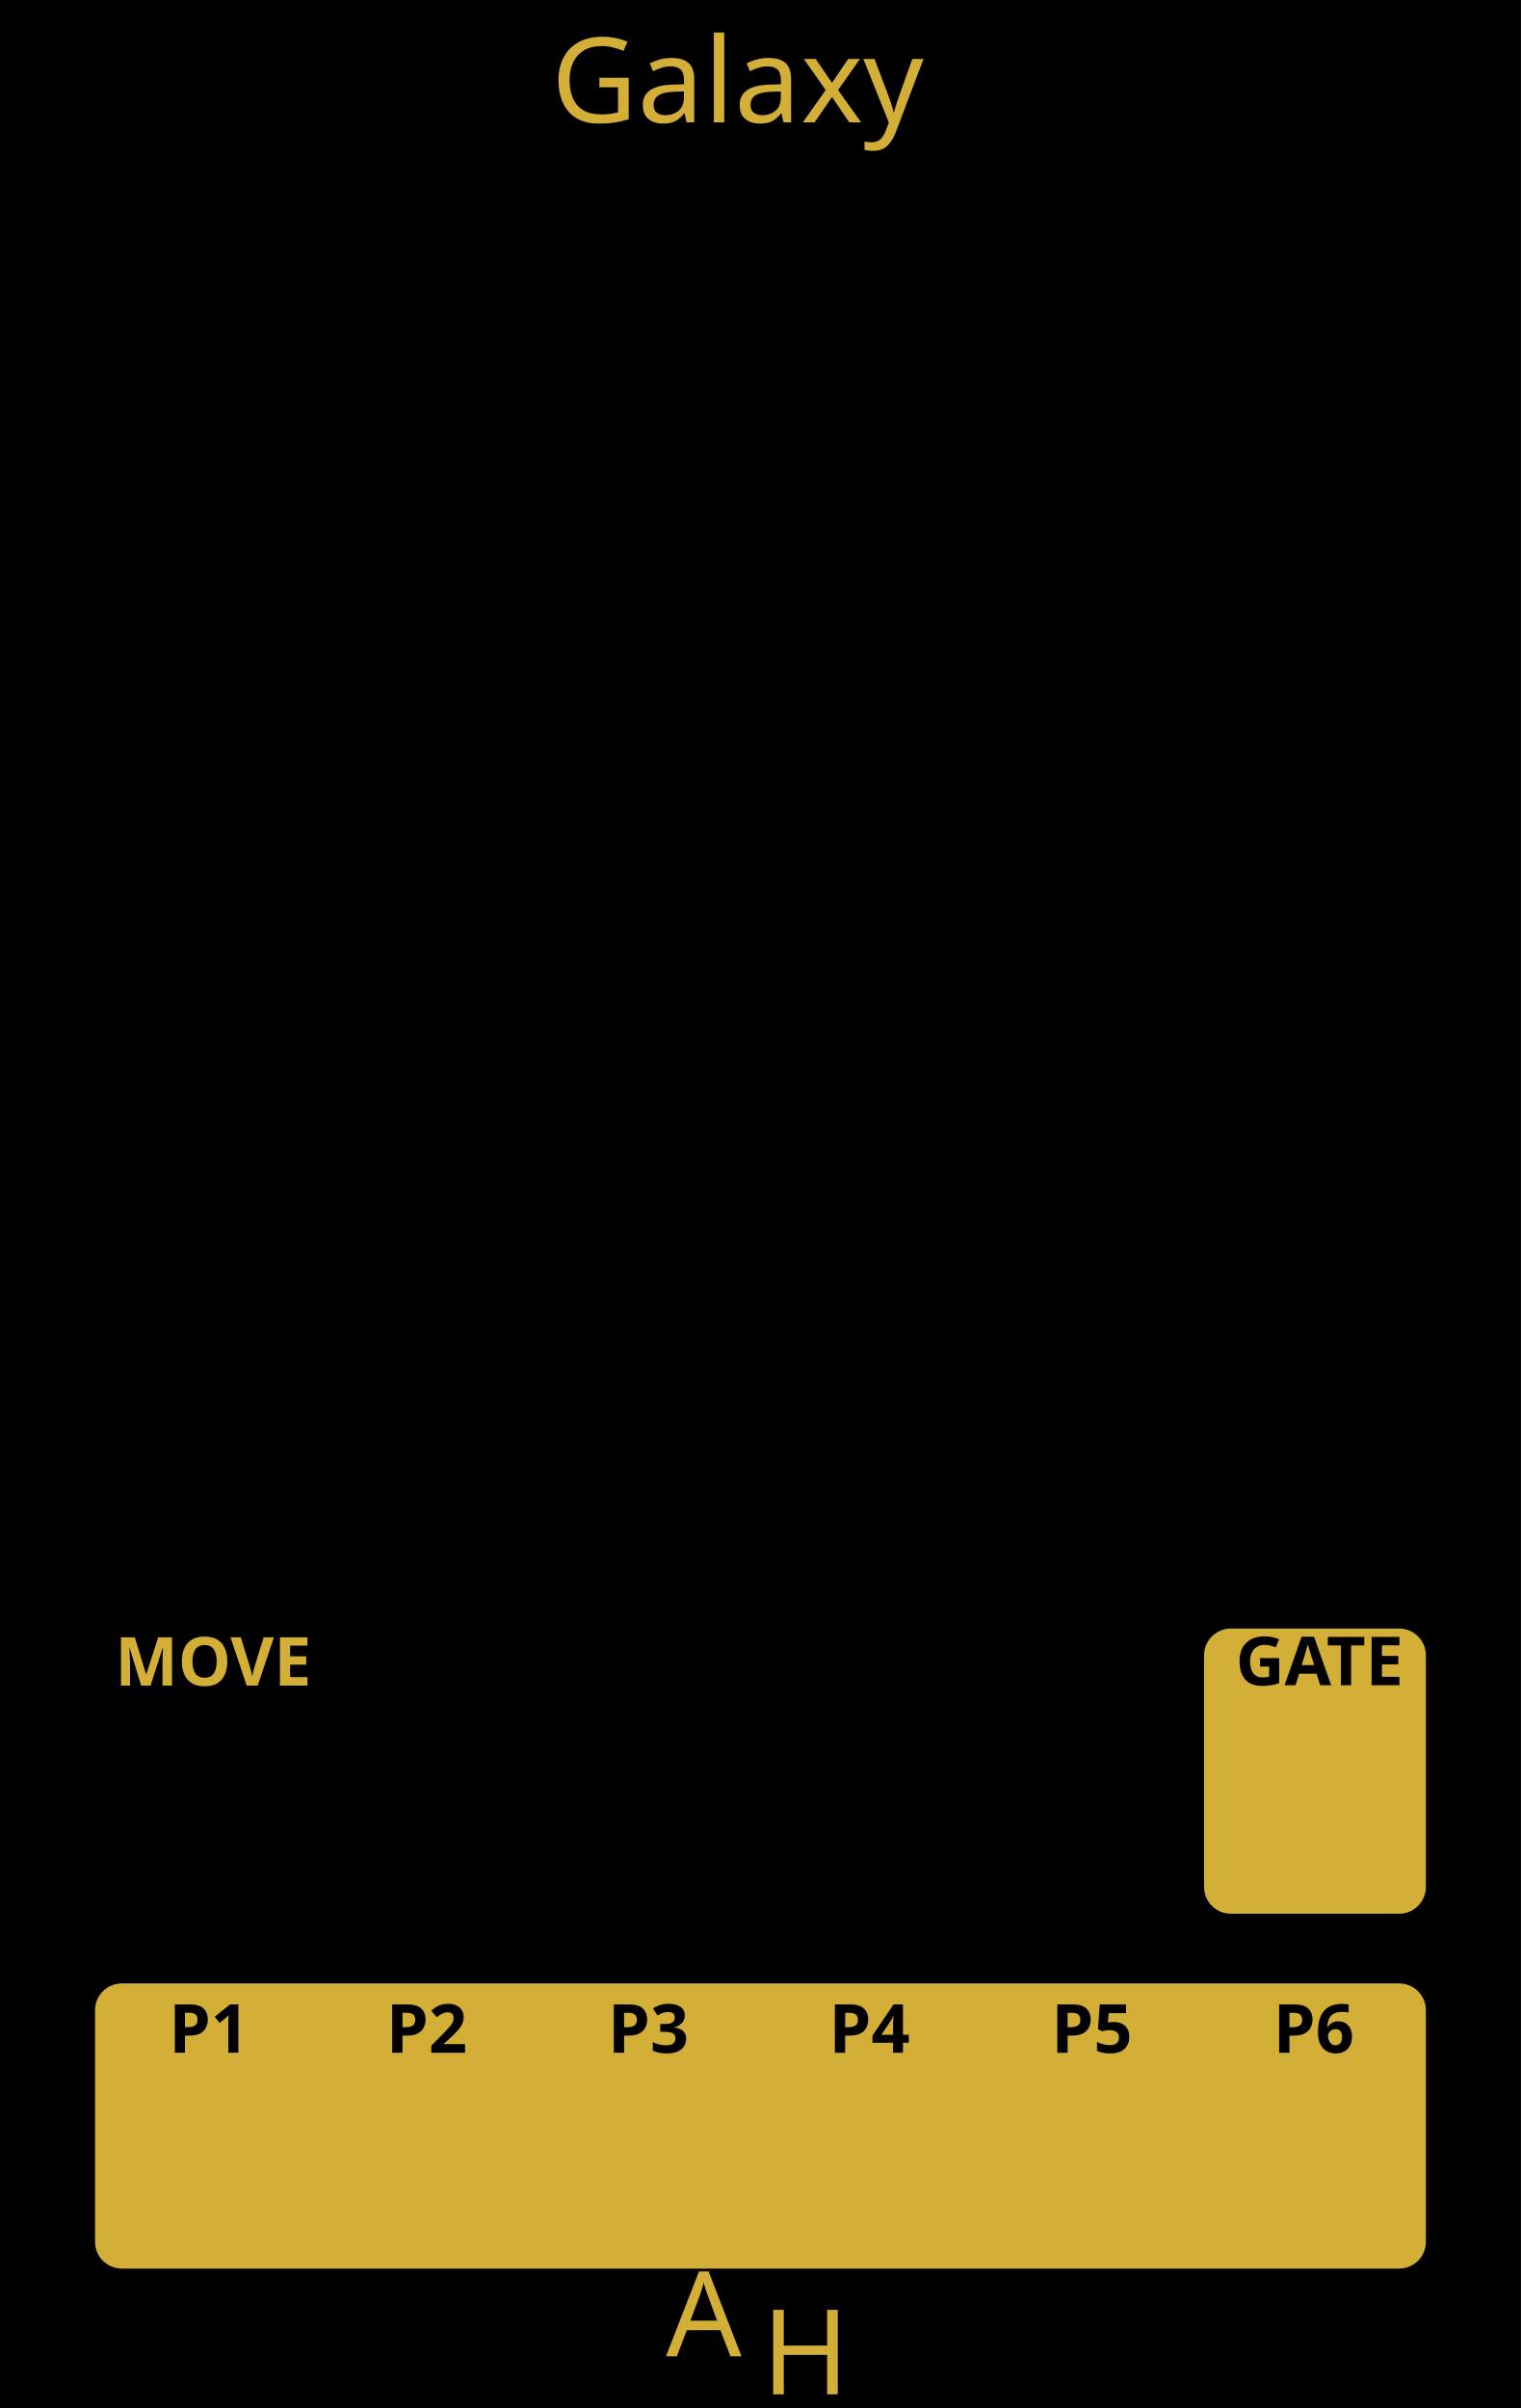
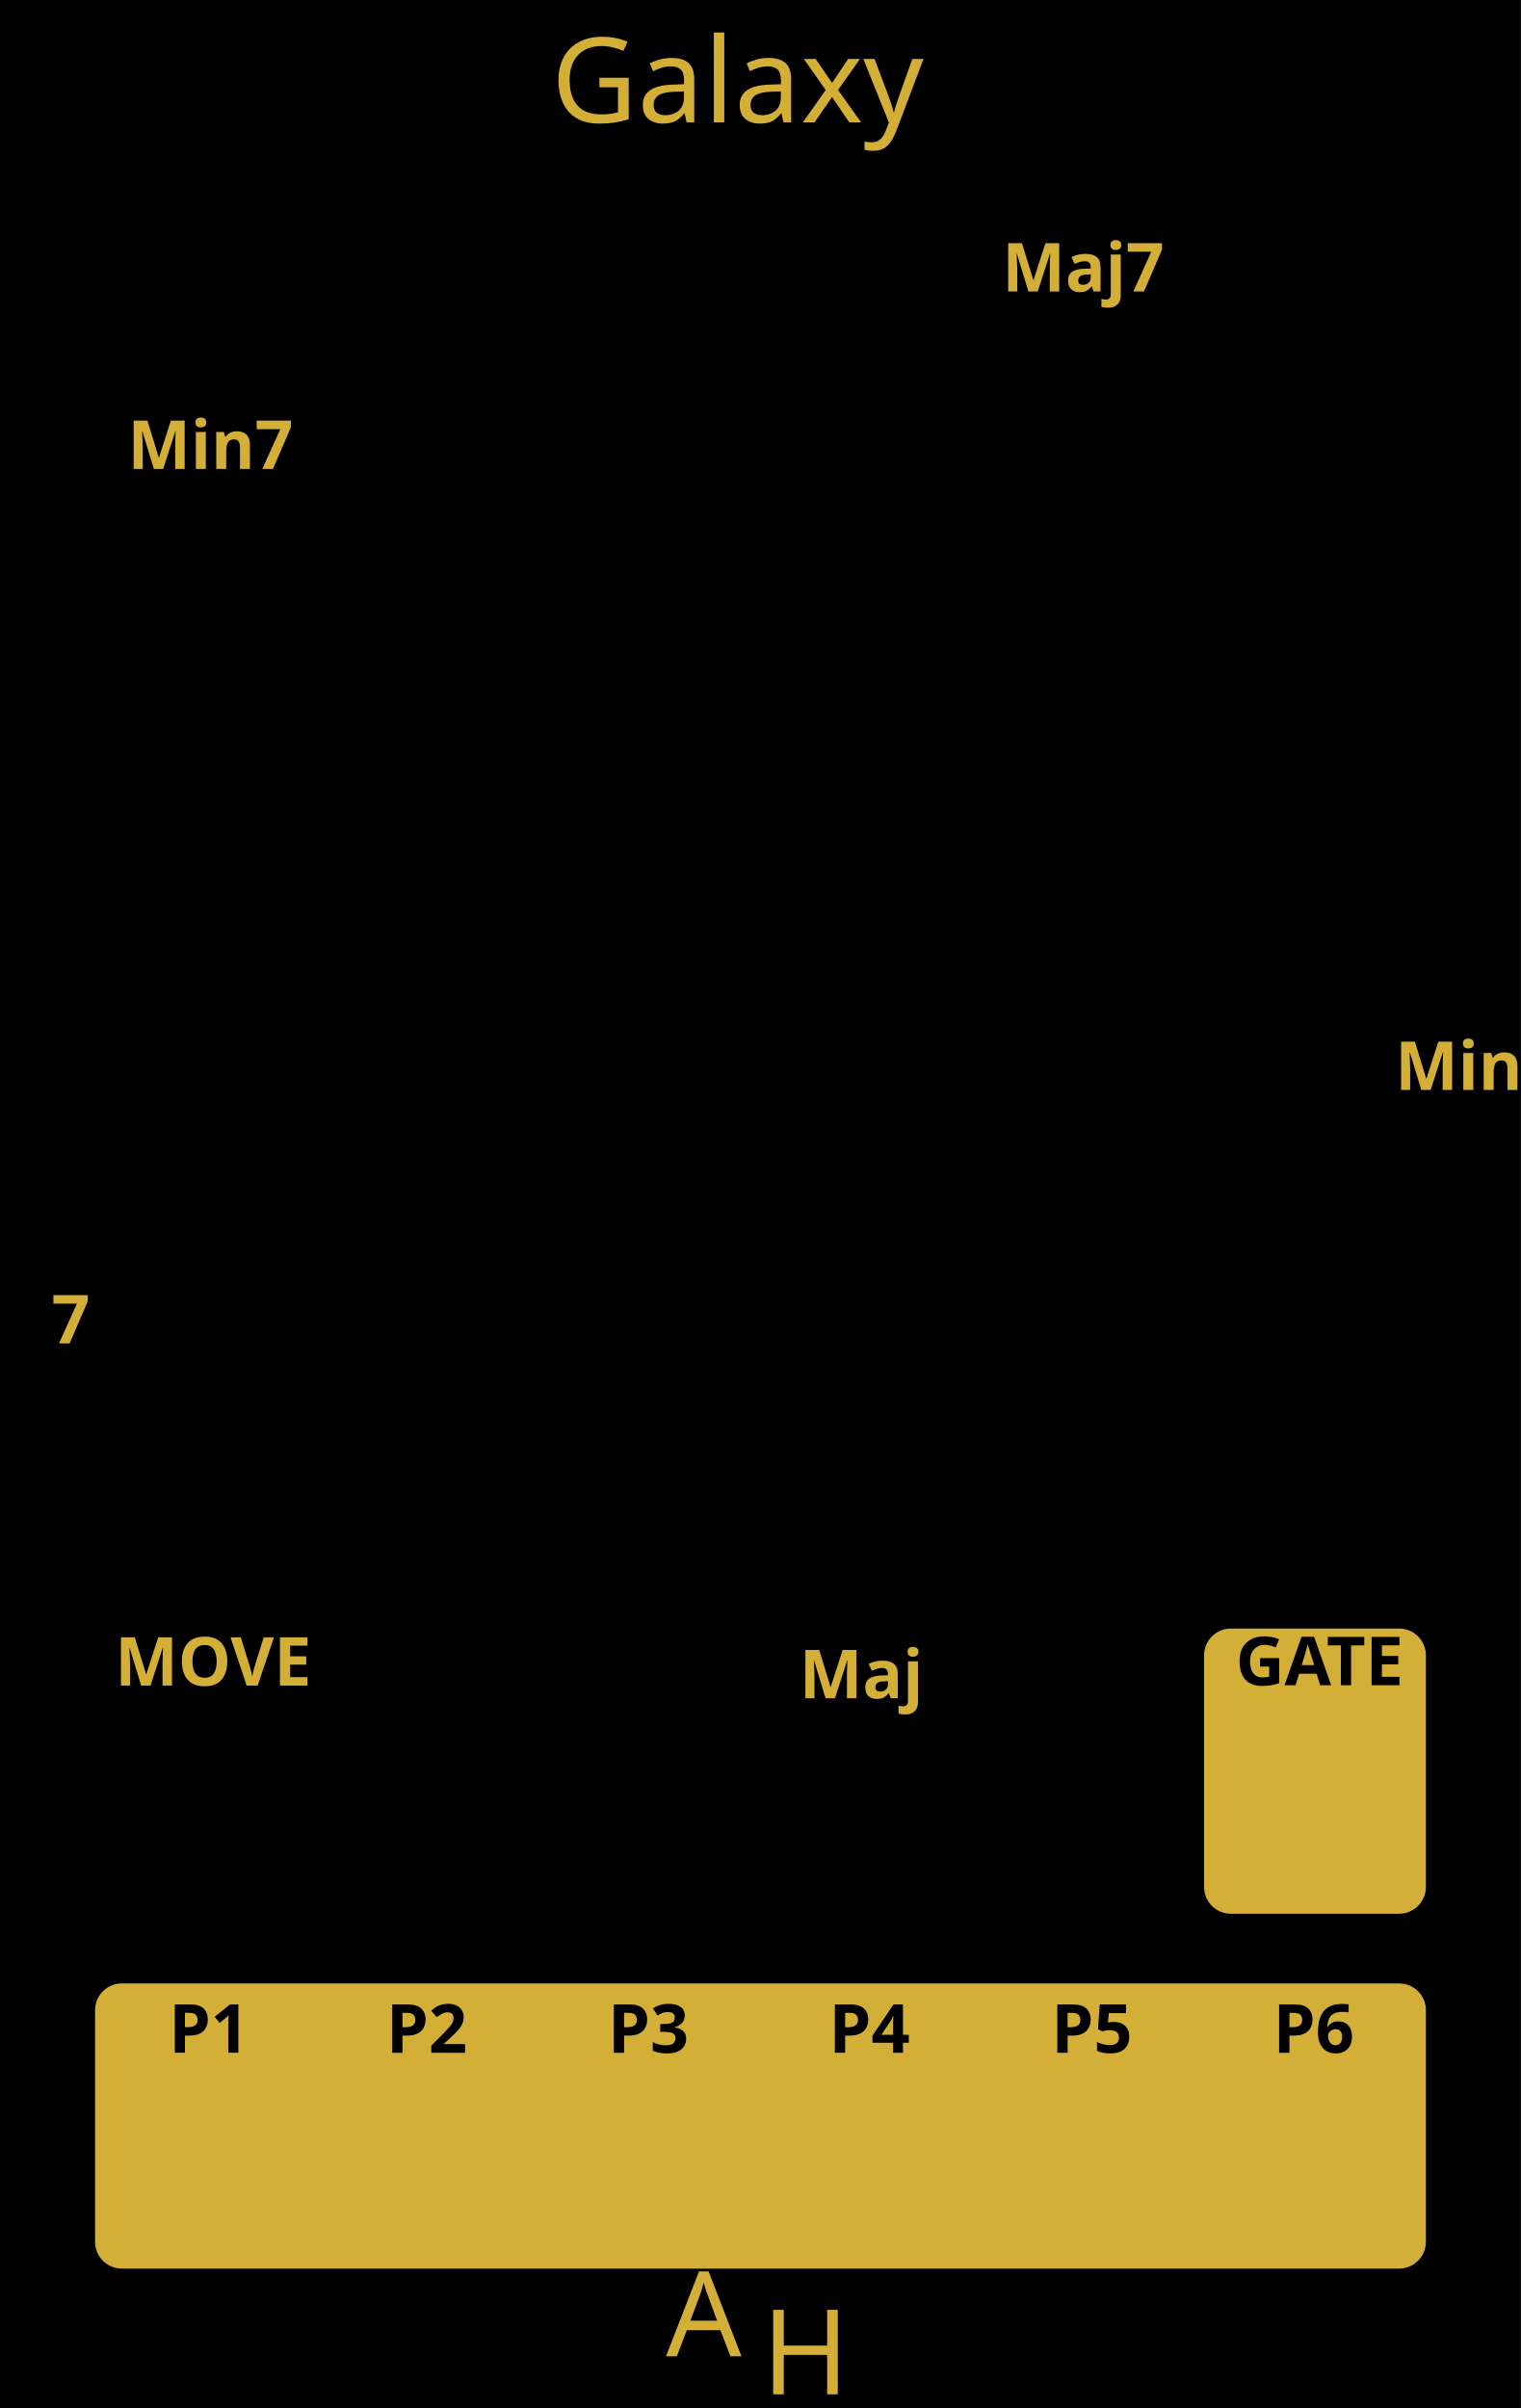
<svg xmlns="http://www.w3.org/2000/svg" xmlns:ns1="http://www.openswatchbook.org/uri/2009/osb" width="240" height="380" id="svg11791" version="1.1">
  <defs id="defs3">
    <marker orient="auto" refY="0" refX="0" id="DotM" style="overflow:visible">
      <path id="path4782" d="m -2.5,-1 c 0,2.76 -2.24,5 -5,5 -2.76,0 -5,-2.24 -5,-5 0,-2.76 2.24,-5 5,-5 2.76,0 5,2.24 5,5 z" style="fill-rule:evenodd;stroke:#000000;stroke-width:1pt" transform="matrix(0.4,0,0,0.4,2.96,0.4)" />
    </marker>
    <marker orient="auto" refY="0" refX="0" id="Arrow1Sstart" style="overflow:visible">
      <path id="path4730" d="M 0,0 5,-5 -12.5,0 5,5 Z" style="fill-rule:evenodd;stroke:#000000;stroke-width:1pt" transform="matrix(0.2,0,0,0.2,1.2,0)" />
    </marker>
    <marker orient="auto" refY="0" refX="0" id="Arrow2Mend" style="overflow:visible">
      <path id="path5158" style="fill-rule:evenodd;stroke-width:0.625;stroke-linejoin:round" d="M 8.719,4.034 -2.207,0.016 8.719,-4.002 c -1.745,2.372 -1.735,5.617 -6e-7,8.035 z" transform="scale(-0.6)" />
    </marker>
    <marker orient="auto" refY="0" refX="0" id="Arrow2Mstart" style="overflow:visible">
      <path id="path5155" style="fill-rule:evenodd;stroke-width:0.625;stroke-linejoin:round" d="M 8.719,4.034 -2.207,0.016 8.719,-4.002 c -1.745,2.372 -1.735,5.617 -6e-7,8.035 z" transform="scale(0.6)" />
    </marker>
    <marker orient="auto" refY="0" refX="0" id="Arrow1Mstart" style="overflow:visible">
      <path id="path6730" d="M 0,0 5,-5 -12.5,0 5,5 Z" style="fill-rule:evenodd;stroke:#000000;stroke-width:1pt" transform="matrix(0.4,0,0,0.4,4,0)" />
    </marker>
    <marker orient="auto" refY="0" refX="0" id="TriangleOutM" style="overflow:visible">
      <path id="path6869" d="M 5.77,0 -2.88,5 V -5 Z" style="fill-rule:evenodd;stroke:#000000;stroke-width:1pt" transform="scale(0.4)" />
    </marker>
    <marker orient="auto" refY="0" refX="0" id="TriangleOutS" style="overflow:visible">
      <path id="path6872" d="M 5.77,0 -2.88,5 V -5 Z" style="fill-rule:evenodd;stroke:#000000;stroke-width:1pt" transform="scale(0.2)" />
    </marker>
    <marker orient="auto" refY="0" refX="0" id="SquareL" style="overflow:visible">
      <path id="path7539" d="M -5,-5 V 5 H 5 V -5 Z" style="fill-rule:evenodd;stroke:#000000;stroke-width:1pt" transform="scale(0.8)" />
    </marker>
    <marker orient="auto" refY="0" refX="0" id="Arrow1Send" style="overflow:visible">
      <path id="path6739" d="M 0,0 5,-5 -12.5,0 5,5 Z" style="fill-rule:evenodd;stroke:#000000;stroke-width:1pt" transform="matrix(-0.2,0,0,-0.2,-1.2,0)" />
    </marker>
    <marker orient="auto" refY="0" refX="0" id="Arrow1Mend" style="overflow:visible">
      <path id="path6733" d="M 0,0 5,-5 -12.5,0 5,5 Z" style="fill-rule:evenodd;stroke:#000000;stroke-width:1pt" transform="matrix(-0.4,0,0,-0.4,-4,0)" />
    </marker>
    <marker orient="auto" refY="0" refX="0" id="Arrow1Lend" style="overflow:visible">
      <path id="path6727" d="M 0,0 5,-5 -12.5,0 5,5 Z" style="fill-rule:evenodd;stroke:#000000;stroke-width:1pt" transform="matrix(-0.8,0,0,-0.8,-10,0)" />
    </marker>
    <filter height="1" width="1" y="0" x="0" id="filter3998" style="color-interpolation-filters:sRGB">
      <feConvolveMatrix order="3 3" kernelMatrix="0 1 0 0 -2 0 0 1 0" in="SourceGraphic" divisor="1" targetX="1" targetY="1" preserveAlpha="true" result="result0" bias="0" id="feConvolveMatrix4000" />
    </filter>
    <filter height="1" width="1" y="0" x="0" id="filter3286" style="color-interpolation-filters:sRGB">
      <feFlood flood-color="rgb(128,128,128)" flood-opacity="0" result="result1" id="feFlood3288" />
      <feBlend result="result2" mode="normal" in2="SourceGraphic" id="feBlend3290" />
      <feComposite k4="0" k3="0" k1="0" result="result3" operator="arithmetic" k2="1" in2="SourceGraphic" id="feComposite3292" />
      <feComposite operator="in" in2="SourceGraphic" id="feComposite3294" />
    </filter>
    <clipPath clipPathUnits="userSpaceOnUse" id="clipPath6603">
      <path d="M 402,402 H 9515 V 13631 H 402 Z" id="path6605" style="clip-rule:evenodd" />
    </clipPath>
    <clipPath clipPathUnits="userSpaceOnUse" id="clipPath6613">
      <path d="M 402,402 H 9515 V 13631 H 402 Z" id="path6615" style="clip-rule:evenodd" />
    </clipPath>
    <clipPath clipPathUnits="userSpaceOnUse" id="clipPath6619">
      <path d="M 614,402 H 9303 V 6057 H 614 Z" id="path6621" style="clip-rule:evenodd" />
    </clipPath>
    <clipPath clipPathUnits="userSpaceOnUse" id="clipPath6290">
      <path d="M 402,402 H 9515 V 13631 H 402 Z" id="path6292" style="clip-rule:evenodd" />
    </clipPath>
    <clipPath clipPathUnits="userSpaceOnUse" id="clipPath6300">
      <path d="M 402,402 H 9515 V 13631 H 402 Z" id="path6302" style="clip-rule:evenodd" />
    </clipPath>
    <clipPath clipPathUnits="userSpaceOnUse" id="clipPath6306">
      <path d="M 614,402 H 9303 V 6655 H 614 Z" id="path6308" style="clip-rule:evenodd" />
    </clipPath>
    <clipPath clipPathUnits="userSpaceOnUse" id="clipPath5977">
      <path d="M 402,402 H 9515 V 13631 H 402 Z" id="path5979" style="clip-rule:evenodd" />
    </clipPath>
    <clipPath clipPathUnits="userSpaceOnUse" id="clipPath5987">
      <path d="M 402,402 H 9515 V 13631 H 402 Z" id="path5989" style="clip-rule:evenodd" />
    </clipPath>
    <clipPath clipPathUnits="userSpaceOnUse" id="clipPath5993">
      <path d="M 614,402 H 9303 V 6645 H 614 Z" id="path5995" style="clip-rule:evenodd" />
    </clipPath>
    <clipPath clipPathUnits="userSpaceOnUse" id="clipPath5664">
      <path d="M 402,402 H 9515 V 13631 H 402 Z" id="path5666" style="clip-rule:evenodd" />
    </clipPath>
    <clipPath clipPathUnits="userSpaceOnUse" id="clipPath5674">
      <path d="M 402,402 H 9515 V 13631 H 402 Z" id="path5676" style="clip-rule:evenodd" />
    </clipPath>
    <clipPath clipPathUnits="userSpaceOnUse" id="clipPath5680">
      <path d="M 614,402 H 9303 V 6655 H 614 Z" id="path5682" style="clip-rule:evenodd" />
    </clipPath>
    <clipPath clipPathUnits="userSpaceOnUse" id="clipPath5363">
      <path d="M 402,402 H 9515 V 13631 H 402 Z" id="path5365" style="clip-rule:evenodd" />
    </clipPath>
    <clipPath clipPathUnits="userSpaceOnUse" id="clipPath5373">
      <path d="M 402,402 H 9515 V 13631 H 402 Z" id="path5375" style="clip-rule:evenodd" />
    </clipPath>
    <clipPath clipPathUnits="userSpaceOnUse" id="clipPath5379">
      <path d="M 614,402 H 9303 V 6051 H 614 Z" id="path5381" style="clip-rule:evenodd" />
    </clipPath>
    <clipPath clipPathUnits="userSpaceOnUse" id="clipPath5062">
      <path d="M 402,402 H 9515 V 13631 H 402 Z" id="path5064" style="clip-rule:evenodd" />
    </clipPath>
    <clipPath clipPathUnits="userSpaceOnUse" id="clipPath5072">
      <path d="M 402,402 H 9515 V 13631 H 402 Z" id="path5074" style="clip-rule:evenodd" />
    </clipPath>
    <clipPath clipPathUnits="userSpaceOnUse" id="clipPath5078">
      <path d="M 614,402 H 9303 V 6051 H 614 Z" id="path5080" style="clip-rule:evenodd" />
    </clipPath>
    <clipPath clipPathUnits="userSpaceOnUse" id="clipPath4761">
      <path d="M 402,402 H 9515 V 13631 H 402 Z" id="path4763" style="clip-rule:evenodd" />
    </clipPath>
    <clipPath clipPathUnits="userSpaceOnUse" id="clipPath4771">
      <path d="M 402,402 H 9515 V 13631 H 402 Z" id="path4773" style="clip-rule:evenodd" />
    </clipPath>
    <clipPath clipPathUnits="userSpaceOnUse" id="clipPath4777">
      <path d="M 614,402 H 9303 V 6051 H 614 Z" id="path4779" style="clip-rule:evenodd" />
    </clipPath>
    <clipPath clipPathUnits="userSpaceOnUse" id="clipPath4159">
      <path d="M 402,402 H 9515 V 13631 H 402 Z" id="path4161" style="clip-rule:evenodd" />
    </clipPath>
    <clipPath clipPathUnits="userSpaceOnUse" id="clipPath4169">
      <path d="M 402,402 H 9515 V 13631 H 402 Z" id="path4171" style="clip-rule:evenodd" />
    </clipPath>
    <clipPath clipPathUnits="userSpaceOnUse" id="clipPath4175">
      <path d="M 614,402 H 9303 V 6051 H 614 Z" id="path4177" style="clip-rule:evenodd" />
    </clipPath>
    <linearGradient ns1:paint="solid" id="linearGradient8170">
      <stop id="stop8172" offset="0" style="stop-color:#000000;stop-opacity:1;" />
    </linearGradient>
    <filter height="1" width="1" y="0" x="0" id="filter3998-0" style="color-interpolation-filters:sRGB">
      <feConvolveMatrix order="3 3" kernelMatrix="0 1 0 0 -2 0 0 1 0" in="SourceGraphic" divisor="1" targetX="1" targetY="1" preserveAlpha="true" result="result0" bias="0" id="feConvolveMatrix4000-2" />
    </filter>
    <filter height="1" width="1" y="0" x="0" id="filter3286-2" style="color-interpolation-filters:sRGB">
      <feFlood flood-color="rgb(128,128,128)" flood-opacity="0" result="result1" id="feFlood3288-2" />
      <feBlend result="result2" mode="normal" in2="SourceGraphic" id="feBlend3290-7" />
      <feComposite k4="0" k3="0" k1="0" result="result3" operator="arithmetic" k2="1" in2="SourceGraphic" id="feComposite3292-9" />
      <feComposite operator="in" in2="SourceGraphic" id="feComposite3294-7" />
    </filter>
    <clipPath clipPathUnits="userSpaceOnUse" id="clipPath6603-6">
      <path d="M 402,402 H 9515 V 13631 H 402 Z" id="path6605-9" style="clip-rule:evenodd" />
    </clipPath>
    <clipPath clipPathUnits="userSpaceOnUse" id="clipPath6613-4">
      <path d="M 402,402 H 9515 V 13631 H 402 Z" id="path6615-8" style="clip-rule:evenodd" />
    </clipPath>
    <clipPath clipPathUnits="userSpaceOnUse" id="clipPath6619-1">
      <path d="M 614,402 H 9303 V 6057 H 614 Z" id="path6621-7" style="clip-rule:evenodd" />
    </clipPath>
    <clipPath clipPathUnits="userSpaceOnUse" id="clipPath6290-7">
      <path d="M 402,402 H 9515 V 13631 H 402 Z" id="path6292-5" style="clip-rule:evenodd" />
    </clipPath>
    <clipPath clipPathUnits="userSpaceOnUse" id="clipPath6300-0">
      <path d="M 402,402 H 9515 V 13631 H 402 Z" id="path6302-9" style="clip-rule:evenodd" />
    </clipPath>
    <clipPath clipPathUnits="userSpaceOnUse" id="clipPath6306-6">
      <path d="M 614,402 H 9303 V 6655 H 614 Z" id="path6308-7" style="clip-rule:evenodd" />
    </clipPath>
    <clipPath clipPathUnits="userSpaceOnUse" id="clipPath5977-5">
      <path d="M 402,402 H 9515 V 13631 H 402 Z" id="path5979-9" style="clip-rule:evenodd" />
    </clipPath>
    <clipPath clipPathUnits="userSpaceOnUse" id="clipPath5987-8">
      <path d="M 402,402 H 9515 V 13631 H 402 Z" id="path5989-4" style="clip-rule:evenodd" />
    </clipPath>
    <clipPath clipPathUnits="userSpaceOnUse" id="clipPath5993-8">
      <path d="M 614,402 H 9303 V 6645 H 614 Z" id="path5995-7" style="clip-rule:evenodd" />
    </clipPath>
    <clipPath clipPathUnits="userSpaceOnUse" id="clipPath5664-9">
      <path d="M 402,402 H 9515 V 13631 H 402 Z" id="path5666-9" style="clip-rule:evenodd" />
    </clipPath>
    <clipPath clipPathUnits="userSpaceOnUse" id="clipPath5674-5">
      <path d="M 402,402 H 9515 V 13631 H 402 Z" id="path5676-5" style="clip-rule:evenodd" />
    </clipPath>
    <clipPath clipPathUnits="userSpaceOnUse" id="clipPath5680-8">
      <path d="M 614,402 H 9303 V 6655 H 614 Z" id="path5682-9" style="clip-rule:evenodd" />
    </clipPath>
    <clipPath clipPathUnits="userSpaceOnUse" id="clipPath5363-3">
      <path d="M 402,402 H 9515 V 13631 H 402 Z" id="path5365-2" style="clip-rule:evenodd" />
    </clipPath>
    <clipPath clipPathUnits="userSpaceOnUse" id="clipPath5373-7">
      <path d="M 402,402 H 9515 V 13631 H 402 Z" id="path5375-5" style="clip-rule:evenodd" />
    </clipPath>
    <clipPath clipPathUnits="userSpaceOnUse" id="clipPath5379-4">
      <path d="M 614,402 H 9303 V 6051 H 614 Z" id="path5381-8" style="clip-rule:evenodd" />
    </clipPath>
    <clipPath clipPathUnits="userSpaceOnUse" id="clipPath5062-2">
      <path d="M 402,402 H 9515 V 13631 H 402 Z" id="path5064-2" style="clip-rule:evenodd" />
    </clipPath>
    <clipPath clipPathUnits="userSpaceOnUse" id="clipPath5072-4">
      <path d="M 402,402 H 9515 V 13631 H 402 Z" id="path5074-9" style="clip-rule:evenodd" />
    </clipPath>
    <clipPath clipPathUnits="userSpaceOnUse" id="clipPath5078-8">
      <path d="M 614,402 H 9303 V 6051 H 614 Z" id="path5080-7" style="clip-rule:evenodd" />
    </clipPath>
    <clipPath clipPathUnits="userSpaceOnUse" id="clipPath4761-5">
      <path d="M 402,402 H 9515 V 13631 H 402 Z" id="path4763-2" style="clip-rule:evenodd" />
    </clipPath>
    <clipPath clipPathUnits="userSpaceOnUse" id="clipPath4771-1">
      <path d="M 402,402 H 9515 V 13631 H 402 Z" id="path4773-7" style="clip-rule:evenodd" />
    </clipPath>
    <clipPath clipPathUnits="userSpaceOnUse" id="clipPath4777-0">
      <path d="M 614,402 H 9303 V 6051 H 614 Z" id="path4779-9" style="clip-rule:evenodd" />
    </clipPath>
    <clipPath clipPathUnits="userSpaceOnUse" id="clipPath4159-1">
      <path d="M 402,402 H 9515 V 13631 H 402 Z" id="path4161-2" style="clip-rule:evenodd" />
    </clipPath>
    <clipPath clipPathUnits="userSpaceOnUse" id="clipPath4169-5">
      <path d="M 402,402 H 9515 V 13631 H 402 Z" id="path4171-5" style="clip-rule:evenodd" />
    </clipPath>
    <clipPath clipPathUnits="userSpaceOnUse" id="clipPath4175-8">
      <path d="M 614,402 H 9303 V 6051 H 614 Z" id="path4177-8" style="clip-rule:evenodd" />
    </clipPath>
    <linearGradient ns1:paint="solid" id="linearGradient8170-5">
      <stop id="stop8172-0" offset="0" style="stop-color:#000000;stop-opacity:1;" />
    </linearGradient>
    <clipPath id="clip89">
      <rect id="rect4864" height="19" width="18" x="0" y="0" />
    </clipPath>
    <clipPath id="clip90">
      <path id="path4861" d="m 0.898,0.129 h 16.25 v 17.883 h -16.25 z m 0,0" />
    </clipPath>
    <mask id="mask44">
      <g transform="matrix(0.2645833,0,0,0.2645833,89.35879,128.5777)" id="g4858" style="filter:url(#alpha)">
        <rect id="rect4856" style="fill:#000000;fill-opacity:0.15;stroke:none" height="3351.5" width="3052.87" y="0" x="0" />
      </g>
    </mask>
    <filter height="1" width="1" y="0" x="0" filterUnits="objectBoundingBox" id="alpha">
      <feColorMatrix id="feColorMatrix4149" values="0 0 0 0 1 0 0 0 0 1 0 0 0 0 1 0 0 0 1 0" in="SourceGraphic" type="matrix" />
    </filter>
    <clipPath id="clipPath17821">
      <rect id="rect17819" height="19" width="18" x="0" y="0" />
    </clipPath>
    <clipPath id="clipPath17825">
      <path id="path17823" d="m 0.898,0.129 h 16.25 v 17.883 h -16.25 z m 0,0" />
    </clipPath>
    <clipPath id="clip87">
      <rect id="rect4848" height="26" width="24" x="0" y="0" />
    </clipPath>
    <clipPath id="clip88">
      <path id="path4845" d="m 0.684,0.922 h 22.68 v 24.938 H 0.684 Z m 0,0" />
    </clipPath>
    <mask id="mask43">
      <g transform="matrix(0.2645833,0,0,0.2645833,89.35879,128.5777)" id="g4842" style="filter:url(#alpha)">
        <rect id="rect4840" style="fill:#000000;fill-opacity:0.15;stroke:none" height="3351.5" width="3052.87" y="0" x="0" />
      </g>
    </mask>
    <filter height="1" width="1" y="0" x="0" filterUnits="objectBoundingBox" id="filter17836">
      <feColorMatrix id="feColorMatrix17834" values="0 0 0 0 1 0 0 0 0 1 0 0 0 0 1 0 0 0 1 0" in="SourceGraphic" type="matrix" />
    </filter>
    <clipPath id="clipPath17840">
      <rect id="rect17838" height="26" width="24" x="0" y="0" />
    </clipPath>
    <clipPath id="clipPath17844">
      <path id="path17842" d="m 0.684,0.922 h 22.68 v 24.938 H 0.684 Z m 0,0" />
    </clipPath>
    <filter style="color-interpolation-filters:sRGB" id="filter3933" x="-0.014" width="1.027" y="-0.011" height="1.021">
      <feGaussianBlur stdDeviation="0.2" id="feGaussianBlur3935" />
    </filter>
  </defs>
  <g id="layer2" style="display:inline" transform="translate(0.01175524,-74.38676)">
    <rect style="fill:#000000;fill-opacity:1;stroke-width:16.21" id="rect7953" width="240" height="380" x="-0.012" y="74.387" ry="0" />
    <g style="font-style:normal;font-variant:normal;font-weight:bold;font-stretch:condensed;font-size:24px;line-height:125%;font-family:Miso;-inkscape-font-specification:'Miso Bold Condensed';letter-spacing:-0.06px;word-spacing:0px;fill:#000000;fill-opacity:1;stroke:none" id="text4395" transform="matrix(0.8346288,0,0,0.8346288,-0.00194398,75.14247)" />
    <g transform="matrix(0.8346288,0,0,0.8346288,-0.00194398,76.32542)" style="font-style:normal;font-variant:normal;font-weight:normal;font-stretch:normal;font-size:16px;line-height:125%;font-family:Nasalization;-inkscape-font-specification:Nasalization;letter-spacing:0px;word-spacing:0px;fill:#000000;fill-opacity:1;stroke:none" id="text20106" />
    <g style="font-style:normal;font-variant:normal;font-weight:bold;font-stretch:condensed;font-size:14px;line-height:125%;font-family:Miso;-inkscape-font-specification:'Miso Bold Condensed';letter-spacing:-0.06px;word-spacing:0px;fill:#000000;fill-opacity:1;stroke:none" id="flowRoot7367" transform="matrix(0.8346288,0,0,0.8346288,-0.00194398,75.14247)" />
    <g transform="matrix(0.8346288,0,0,0.8346288,-0.00194398,76.32542)" style="font-style:normal;font-variant:normal;font-weight:bold;font-stretch:condensed;font-size:14px;line-height:125%;font-family:Miso;-inkscape-font-specification:'Miso Bold Condensed';letter-spacing:0px;word-spacing:0px;fill:#000000;fill-opacity:1;stroke:none" id="text10240" />
    <g style="display:inline;fill:#ffffff;fill-opacity:1" transform="matrix(0.8346288,0,0,0.8346288,-34.48847,235.1078)" id="g4020" />
    <text id="text7961" y="93.702" x="86.975" style="font-style:normal;font-weight:normal;font-size:40px;line-height:1.25;font-family:sans-serif;letter-spacing:0px;word-spacing:0px;fill:#d4af37;fill-opacity:1;stroke:none" xml:space="preserve">
      <tspan style="font-style:normal;font-variant:normal;font-weight:normal;font-stretch:normal;font-size:18.667px;font-family:'Cooper Black';-inkscape-font-specification:'Cooper Black, Normal';font-variant-ligatures:normal;font-variant-caps:normal;font-variant-numeric:normal;font-feature-settings:normal;text-align:start;writing-mode:lr-tb;text-anchor:start;fill:#d4af37;fill-opacity:1" y="93.702" x="86.975" id="tspan7959">Galaxy</tspan>
    </text>
    <text xml:space="preserve" style="font-style:normal;font-weight:normal;font-size:40px;line-height:1.25;font-family:sans-serif;letter-spacing:0px;word-spacing:0px;fill:#000000;fill-opacity:1;stroke:none" x="112.307" y="441.102" id="text6045">
      <tspan id="tspan6043" x="112.307" y="477.595" />
    </text>
    <g id="g6059" transform="translate(-0.8833256,1.500498)">
      <text id="text6049" y="444.725" x="105.966" style="font-style:normal;font-weight:normal;font-size:40px;line-height:1.25;font-family:sans-serif;letter-spacing:0px;word-spacing:0px;fill:#000000;fill-opacity:1;stroke:none" xml:space="preserve">
        <tspan style="font-style:normal;font-variant:normal;font-weight:normal;font-stretch:normal;font-size:18.667px;font-family:'Cooper Black';-inkscape-font-specification:'Cooper Black, Normal';font-variant-ligatures:normal;font-variant-caps:normal;font-variant-numeric:normal;font-feature-settings:normal;text-align:start;writing-mode:lr-tb;text-anchor:start;fill:#d4af37;fill-opacity:1" y="444.725" x="105.966" id="tspan6047">A</tspan>
      </text>
      <text xml:space="preserve" style="font-style:normal;font-weight:normal;font-size:40px;line-height:1.25;font-family:sans-serif;letter-spacing:0px;word-spacing:0px;fill:#000000;fill-opacity:1;stroke:none" x="121.066" y="450.725" id="text6053">
        <tspan id="tspan6051" x="121.066" y="450.725" style="font-style:normal;font-variant:normal;font-weight:normal;font-stretch:normal;font-size:18.667px;font-family:'Cooper Black';-inkscape-font-specification:'Cooper Black, Normal';font-variant-ligatures:normal;font-variant-caps:normal;font-variant-numeric:normal;font-feature-settings:normal;text-align:start;writing-mode:lr-tb;text-anchor:start;fill:#d4af37;fill-opacity:1">H</tspan>
      </text>
    </g>
    <rect transform="scale(1,-1)" ry="4.219" y="-432.387" x="14.988" height="45" width="210" id="rect1115" style="fill:#d4af37;fill-opacity:1;stroke-width:1.923" />
    <text transform="scale(0.994209,1.005825)" id="text1119" y="396.018" x="26.782" style="font-style:normal;font-weight:normal;font-size:39.768px;line-height:1.25;font-family:sans-serif;letter-spacing:0px;word-spacing:0px;fill:#000000;fill-opacity:1;stroke:none;stroke-width:0.994;" xml:space="preserve">
      <tspan style="font-style:normal;font-variant:normal;font-weight:bold;font-stretch:normal;font-size:10.605px;font-family:Eurostile;-inkscape-font-specification:'Eurostile, Bold';font-variant-ligatures:normal;font-variant-caps:normal;font-variant-numeric:normal;font-feature-settings:normal;text-align:start;writing-mode:lr-tb;text-anchor:start;fill:#000000;fill-opacity:1;stroke-width:0.994;" y="396.018" x="26.782" id="tspan1117">P1</tspan>
    </text>
    <text id="text1110" y="398.324" x="60.923" style="font-style:normal;font-weight:normal;font-size:40px;line-height:1.25;font-family:sans-serif;letter-spacing:0px;word-spacing:0px;fill:#000000;fill-opacity:1;stroke:none;" xml:space="preserve">
      <tspan style="font-style:normal;font-variant:normal;font-weight:bold;font-stretch:normal;font-size:10.667px;font-family:Eurostile;-inkscape-font-specification:'Eurostile, Bold';font-variant-ligatures:normal;font-variant-caps:normal;font-variant-numeric:normal;font-feature-settings:normal;text-align:start;writing-mode:lr-tb;text-anchor:start;fill:#000000;fill-opacity:1;" y="398.324" x="60.923" id="tspan1108">P2</tspan>
    </text>
    <text id="text1116" y="398.324" x="165.874" style="font-style:normal;font-weight:normal;font-size:40px;line-height:1.25;font-family:sans-serif;letter-spacing:0px;word-spacing:0px;fill:#000000;fill-opacity:1;stroke:none;" xml:space="preserve">
      <tspan style="font-style:normal;font-variant:normal;font-weight:bold;font-stretch:normal;font-size:10.667px;font-family:Eurostile;-inkscape-font-specification:'Eurostile, Bold';font-variant-ligatures:normal;font-variant-caps:normal;font-variant-numeric:normal;font-feature-settings:normal;text-align:start;writing-mode:lr-tb;text-anchor:start;fill:#000000;fill-opacity:1;" y="398.324" x="165.874" id="tspan1114">P5</tspan>
    </text>
    <text xml:space="preserve" style="font-style:normal;font-weight:normal;font-size:40px;line-height:1.25;font-family:sans-serif;letter-spacing:0px;word-spacing:0px;fill:#000000;fill-opacity:1;stroke:none;" x="130.775" y="398.324" id="text18932">
      <tspan id="tspan18930" x="130.775" y="398.324" style="font-style:normal;font-variant:normal;font-weight:bold;font-stretch:normal;font-size:10.667px;font-family:Eurostile;-inkscape-font-specification:'Eurostile, Bold';font-variant-ligatures:normal;font-variant-caps:normal;font-variant-numeric:normal;font-feature-settings:normal;text-align:start;writing-mode:lr-tb;text-anchor:start;fill:#000000;fill-opacity:1;">P4</tspan>
    </text>
    <text xml:space="preserve" style="font-style:normal;font-variant:normal;font-weight:normal;font-stretch:normal;font-size:40px;line-height:1.25;font-family:Eurostile;-inkscape-font-specification:Eurostile;letter-spacing:0px;word-spacing:0px;fill:#000000;fill-opacity:1;stroke:none" x="-101.724" y="196.235" id="text18936">
      <tspan id="tspan18934" x="-101.724" y="231.995" />
    </text>
    <text id="text1135" y="398.324" x="95.889" style="font-style:normal;font-weight:normal;font-size:40px;line-height:1.25;font-family:sans-serif;letter-spacing:0px;word-spacing:0px;fill:#000000;fill-opacity:1;stroke:none;" xml:space="preserve">
      <tspan style="font-style:normal;font-variant:normal;font-weight:bold;font-stretch:normal;font-size:10.667px;font-family:Eurostile;-inkscape-font-specification:'Eurostile, Bold';font-variant-ligatures:normal;font-variant-caps:normal;font-variant-numeric:normal;font-feature-settings:normal;text-align:start;writing-mode:lr-tb;text-anchor:start;fill:#000000;fill-opacity:1;" y="398.324" x="95.889" id="tspan1133">P3</tspan>
    </text>
    <rect style="fill:#d4af37;fill-opacity:1;stroke-width:0.785" id="rect1113" width="35" height="45" x="189.988" y="-376.387" ry="4.219" transform="scale(1,-1)" />
    <rect transform="matrix(0.9732212,0,0,-0.9791147,4.497031,-47.43945)" ry="4.219" y="-432.387" x="150.488" height="45" width="35" id="rect1556" style="fill:#000000;fill-opacity:1;stroke-width:0.785;filter:url(#filter3933)" />
    <rect style="fill:#000000;fill-opacity:1;stroke-width:0.785" id="rect1558" width="35" height="45" x="54.488" y="-376.387" ry="4.219" transform="scale(1,-1)" />
    <text id="text1562" y="340.387" x="52.608" style="font-style:normal;font-weight:normal;font-size:40px;line-height:1.25;font-family:sans-serif;letter-spacing:0px;word-spacing:0px;fill:#000000;fill-opacity:1;stroke:none" xml:space="preserve">
      <tspan style="font-style:normal;font-variant:normal;font-weight:bold;font-stretch:normal;font-size:10.667px;font-family:Eurostile;-inkscape-font-specification:'Eurostile, Bold';font-variant-ligatures:normal;font-variant-caps:normal;font-variant-numeric:normal;font-feature-settings:normal;text-align:start;writing-mode:lr-tb;text-anchor:start;fill:#000000;fill-opacity:1" y="340.387" x="52.608" id="tspan1560">INERTIA</tspan>
    </text>
    <rect transform="scale(1,-1)" ry="4.219" y="-376.387" x="14.988" height="45" width="35" id="rect1564" style="fill:#000000;fill-opacity:1;stroke-width:0.785" />
    <text transform="scale(0.994209,1.005825)" id="text1568" y="338.415" x="18.238" style="font-style:normal;font-weight:normal;font-size:39.768px;line-height:1.25;font-family:sans-serif;letter-spacing:0px;word-spacing:0px;fill:#000000;fill-opacity:1;stroke:none;stroke-width:0.994" xml:space="preserve">
      <tspan style="font-style:normal;font-variant:normal;font-weight:bold;font-stretch:normal;font-size:10.605px;font-family:Eurostile;-inkscape-font-specification:'Eurostile, Bold';font-variant-ligatures:normal;font-variant-caps:normal;font-variant-numeric:normal;font-feature-settings:normal;text-align:start;writing-mode:lr-tb;text-anchor:start;fill:#d4af37;fill-opacity:1;stroke-width:0.994" y="338.415" x="18.238" id="tspan1566">MOVE</tspan>
    </text>
    <text xml:space="preserve" style="font-style:normal;font-weight:normal;font-size:40px;line-height:1.25;font-family:sans-serif;letter-spacing:0px;word-spacing:0px;fill:#000000;fill-opacity:1;stroke:none" x="155.349" y="340.387" id="text1572">
      <tspan id="tspan1570" x="155.349" y="340.387" style="font-style:normal;font-variant:normal;font-weight:bold;font-stretch:normal;font-size:10.667px;font-family:Eurostile;-inkscape-font-specification:'Eurostile, Bold';font-variant-ligatures:normal;font-variant-caps:normal;font-variant-numeric:normal;font-feature-settings:normal;text-align:start;writing-mode:lr-tb;text-anchor:start;fill:#000000;fill-opacity:1">NULL</tspan>
    </text>
    <rect transform="scale(1,-1)" ry="4.219" y="-376.387" x="102.488" height="45" width="35" id="rect1578" style="fill:#000000;fill-opacity:1;stroke-width:0.785" />
    <text xml:space="preserve" style="font-style:normal;font-weight:normal;font-size:40px;line-height:1.25;font-family:sans-serif;letter-spacing:0px;word-spacing:0px;fill:#000000;fill-opacity:1;stroke:none" x="106.483" y="340.329" id="text1582">
      <tspan id="tspan1580" x="106.483" y="340.329" style="font-style:normal;font-variant:normal;font-weight:bold;font-stretch:normal;font-size:10.667px;font-family:Eurostile;-inkscape-font-specification:'Eurostile, Bold';font-variant-ligatures:normal;font-variant-caps:normal;font-variant-numeric:normal;font-feature-settings:normal;text-align:start;writing-mode:lr-tb;text-anchor:start;fill:#000000;fill-opacity:1">HOLD</tspan>
    </text>
    <text xml:space="preserve" style="font-style:normal;font-weight:normal;font-size:40px;line-height:1.25;font-family:sans-serif;letter-spacing:0px;word-spacing:0px;fill:#000000;fill-opacity:1;stroke:none;" x="200.879" y="398.324" id="text2886">
      <tspan id="tspan2884" x="200.879" y="398.324" style="font-style:normal;font-variant:normal;font-weight:bold;font-stretch:normal;font-size:10.667px;font-family:Eurostile;-inkscape-font-specification:'Eurostile, Bold';font-variant-ligatures:normal;font-variant-caps:normal;font-variant-numeric:normal;font-feature-settings:normal;text-align:start;writing-mode:lr-tb;text-anchor:start;fill:#000000;fill-opacity:1;">P6</tspan>
    </text>
    <text xml:space="preserve" style="font-style:normal;font-weight:normal;font-size:37.333px;line-height:1.25;font-family:sans-serif;letter-spacing:0px;word-spacing:0px;fill:#d4af37;fill-opacity:1;stroke:none" x="40.735" y="207.953" id="text22752">
      <tspan id="tspan22750" x="40.735" y="242.013" />
    </text>
    <text xml:space="preserve" style="font-style:normal;font-weight:normal;font-size:37.333px;line-height:1.25;font-family:sans-serif;letter-spacing:0px;word-spacing:0px;fill:#000000;fill-opacity:1;stroke:none" x="70.716" y="348.295" id="text22756">
      <tspan id="tspan22754" x="70.716" y="382.355" style="fill:#d4af37;fill-opacity:1" />
    </text>
    <text id="text1576" y="340.329" x="194.962" style="font-style:normal;font-weight:normal;font-size:40px;line-height:1.25;font-family:sans-serif;letter-spacing:0px;word-spacing:0px;fill:#000000;fill-opacity:1;stroke:none;" xml:space="preserve">
      <tspan style="font-style:normal;font-variant:normal;font-weight:bold;font-stretch:normal;font-size:10.667px;font-family:Eurostile;-inkscape-font-specification:'Eurostile, Bold';font-variant-ligatures:normal;font-variant-caps:normal;font-variant-numeric:normal;font-feature-settings:normal;text-align:start;writing-mode:lr-tb;text-anchor:start;fill:#000000;fill-opacity:1;" y="340.329" x="194.962" id="tspan1574">GATE</tspan>
    </text>
+     <text xml:space="preserve" style="font-style:normal;font-weight:normal;font-size:39.768px;line-height:1.25;font-family:sans-serif;letter-spacing:0px;word-spacing:0px;fill:#000000;fill-opacity:1;stroke:none;stroke-width:0.994" x="126.867" y="340.404" id="text1115" transform="scale(0.994209,1.005825)">
+       <tspan id="tspan1113" x="126.867" y="340.404" style="font-style:normal;font-variant:normal;font-weight:bold;font-stretch:normal;font-size:10.605px;font-family:Eurostile;-inkscape-font-specification:'Eurostile, Bold';font-variant-ligatures:normal;font-variant-caps:normal;font-variant-numeric:normal;font-feature-settings:normal;text-align:start;writing-mode:lr-tb;text-anchor:start;fill:#d4af37;fill-opacity:1;stroke-width:0.994">Maj</tspan>
+     </text>
+     <text transform="scale(0.994209,1.005825)" id="text1120" y="284.728" x="8.18" style="font-style:normal;font-weight:normal;font-size:39.768px;line-height:1.25;font-family:sans-serif;letter-spacing:0px;word-spacing:0px;fill:#000000;fill-opacity:1;stroke:none;stroke-width:0.994" xml:space="preserve">
+       <tspan style="font-style:normal;font-variant:normal;font-weight:bold;font-stretch:normal;font-size:10.605px;font-family:Eurostile;-inkscape-font-specification:'Eurostile, Bold';font-variant-ligatures:normal;font-variant-caps:normal;font-variant-numeric:normal;font-feature-settings:normal;text-align:start;writing-mode:lr-tb;text-anchor:start;fill:#d4af37;fill-opacity:1;stroke-width:0.994" y="284.728" x="8.18" id="tspan1118">7</tspan>
+     </text>
+     <text xml:space="preserve" style="font-style:normal;font-weight:normal;font-size:39.768px;line-height:1.25;font-family:sans-serif;letter-spacing:0px;word-spacing:0px;fill:#000000;fill-opacity:1;stroke:none;stroke-width:0.994" x="20.25" y="147.527" id="text1124" transform="scale(0.994209,1.005825)">
+       <tspan id="tspan1122" x="20.25" y="147.527" style="font-style:normal;font-variant:normal;font-weight:bold;font-stretch:normal;font-size:10.605px;font-family:Eurostile;-inkscape-font-specification:'Eurostile, Bold';font-variant-ligatures:normal;font-variant-caps:normal;font-variant-numeric:normal;font-feature-settings:normal;text-align:start;writing-mode:lr-tb;text-anchor:start;fill:#d4af37;fill-opacity:1;stroke-width:0.994">Min7</tspan>
+     </text>
+     <text transform="scale(0.994209,1.005825)" id="text1128" y="119.69" x="159.054" style="font-style:normal;font-weight:normal;font-size:39.768px;line-height:1.25;font-family:sans-serif;letter-spacing:0px;word-spacing:0px;fill:#000000;fill-opacity:1;stroke:none;stroke-width:0.994" xml:space="preserve">
+       <tspan style="font-style:normal;font-variant:normal;font-weight:bold;font-stretch:normal;font-size:10.605px;font-family:Eurostile;-inkscape-font-specification:'Eurostile, Bold';font-variant-ligatures:normal;font-variant-caps:normal;font-variant-numeric:normal;font-feature-settings:normal;text-align:start;writing-mode:lr-tb;text-anchor:start;fill:#d4af37;fill-opacity:1;stroke-width:0.994" y="119.69" x="159.054" id="tspan1126">Maj7</tspan>
+     </text>
+     <text xml:space="preserve" style="font-style:normal;font-weight:normal;font-size:39.768px;line-height:1.25;font-family:sans-serif;letter-spacing:0px;word-spacing:0px;fill:#000000;fill-opacity:1;stroke:none;stroke-width:0.994" x="221.415" y="244.96" id="text1132" transform="scale(0.994209,1.005825)">
+       <tspan id="tspan1130" x="221.415" y="244.96" style="font-style:normal;font-variant:normal;font-weight:bold;font-stretch:normal;font-size:10.605px;font-family:Eurostile;-inkscape-font-specification:'Eurostile, Bold';font-variant-ligatures:normal;font-variant-caps:normal;font-variant-numeric:normal;font-feature-settings:normal;text-align:start;writing-mode:lr-tb;text-anchor:start;fill:#d4af37;fill-opacity:1;stroke-width:0.994">Min</tspan>
+     </text>
  </g>
</svg>
